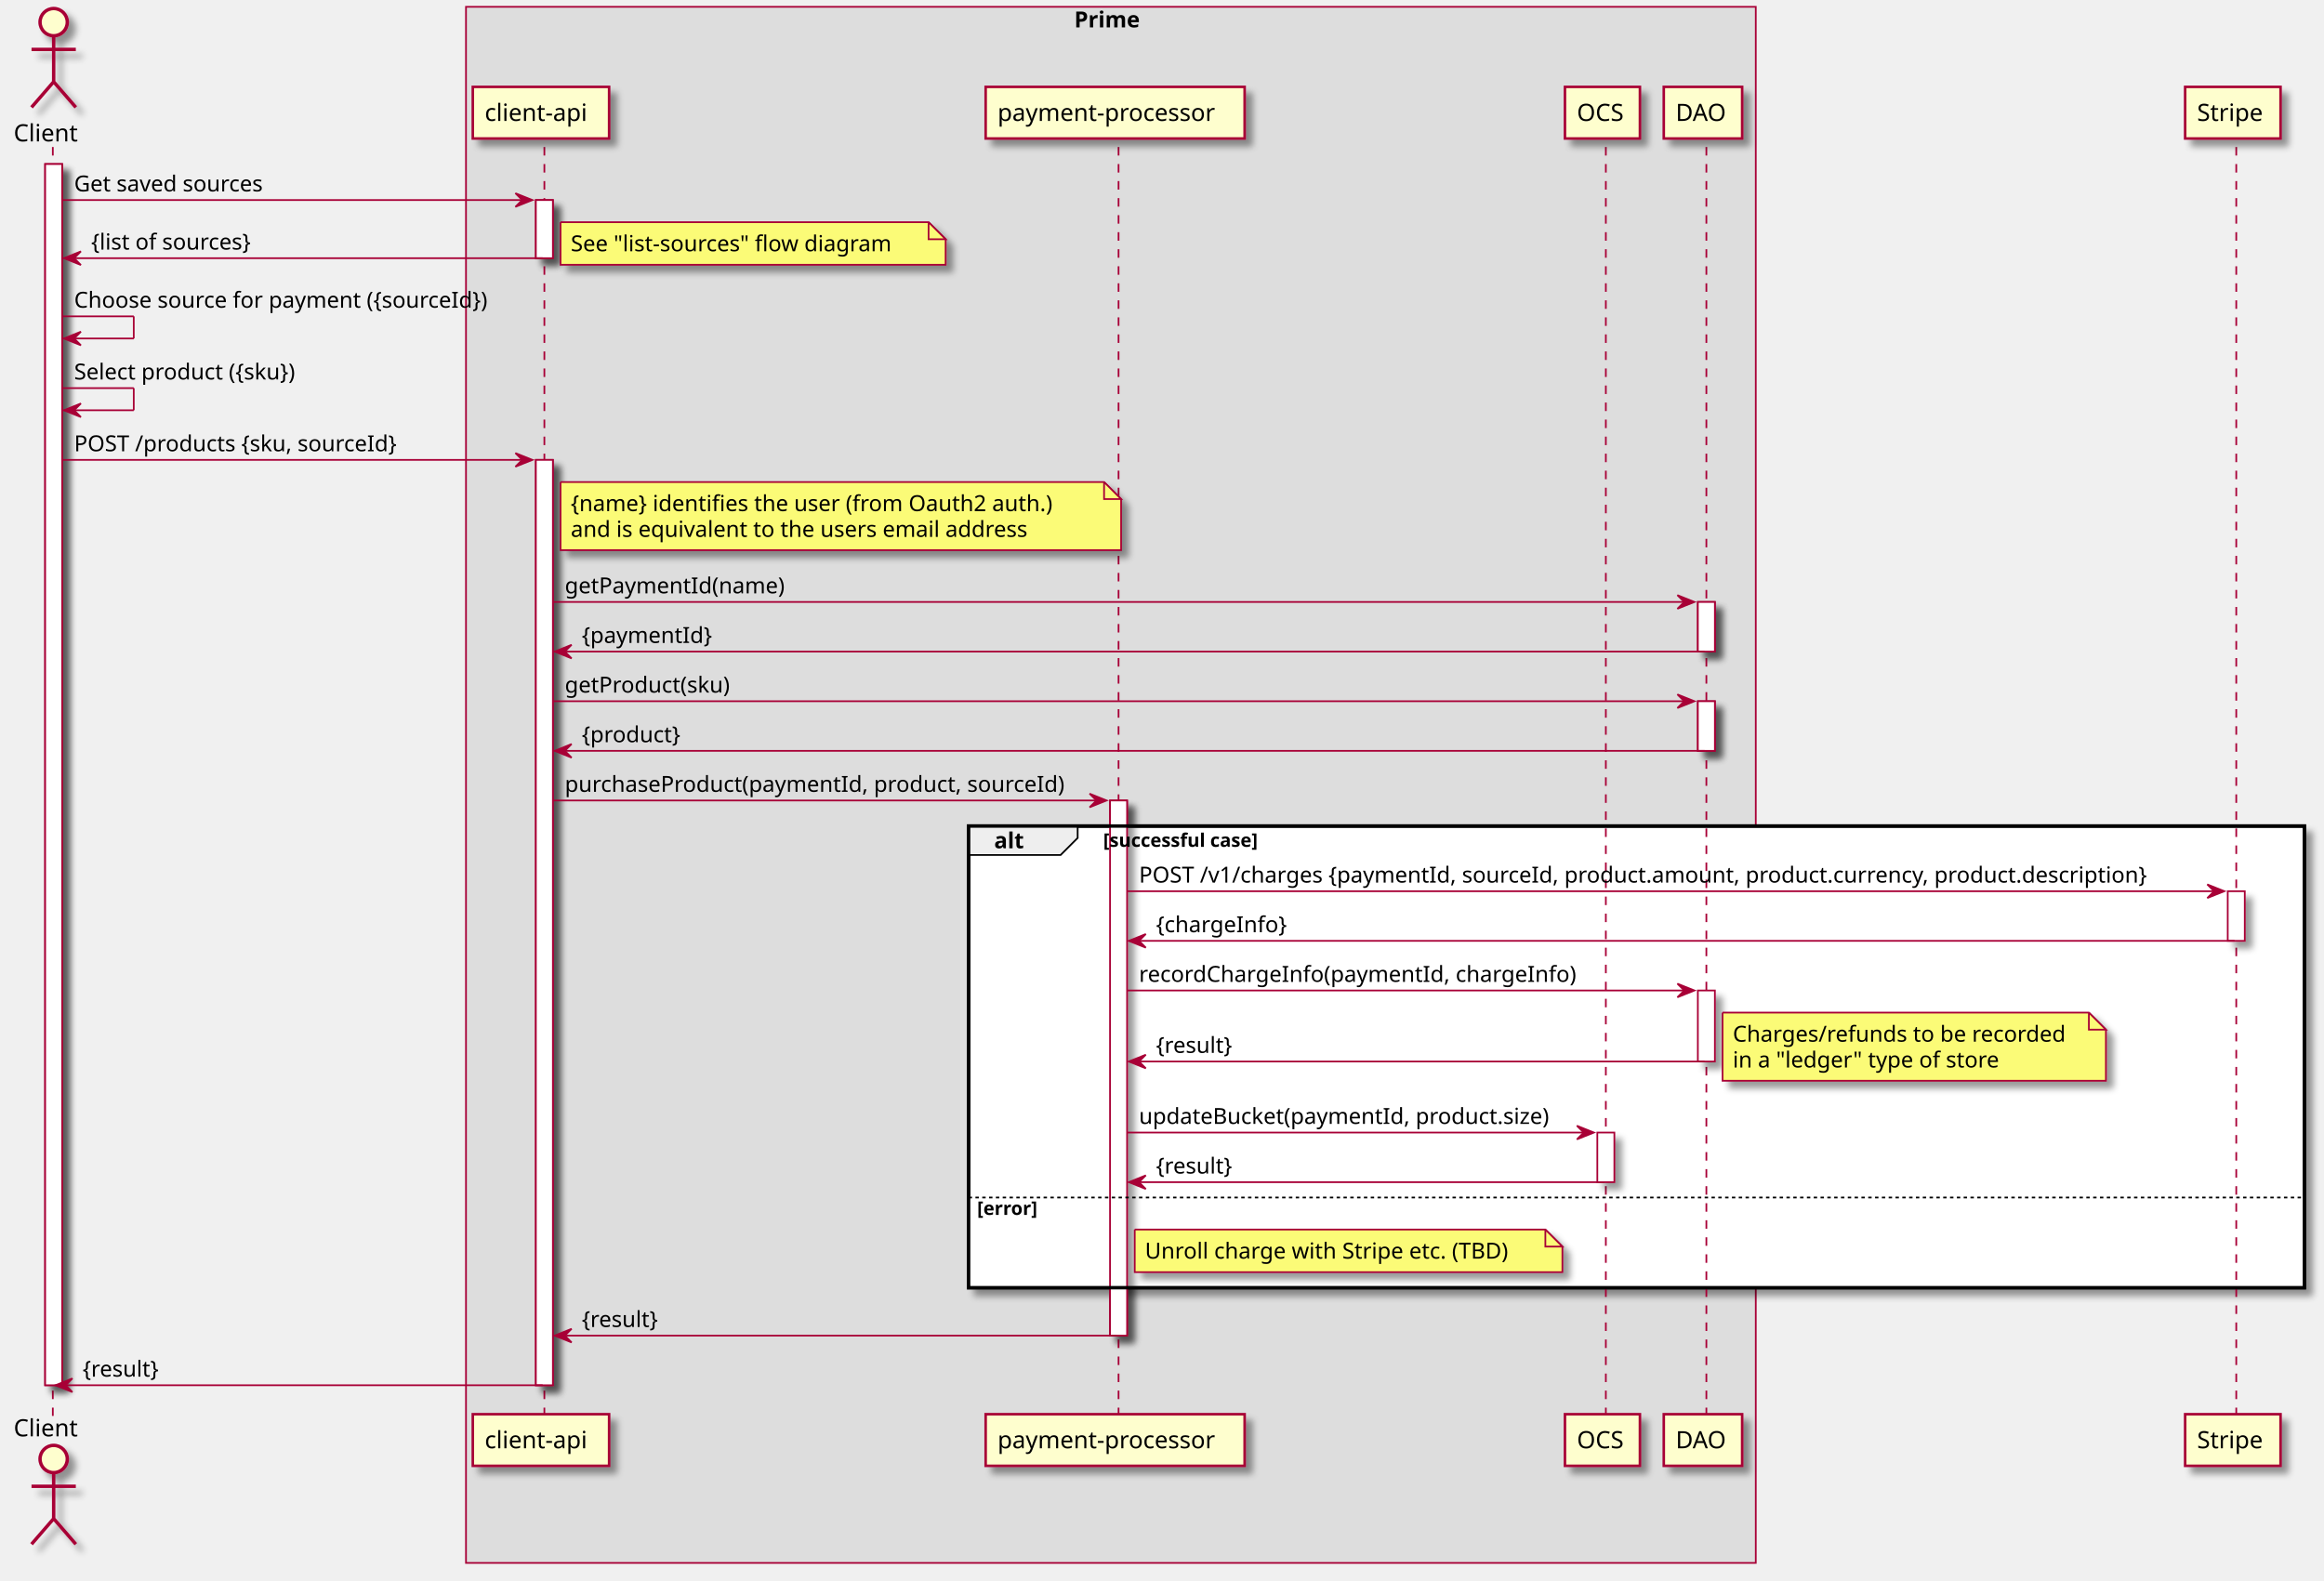
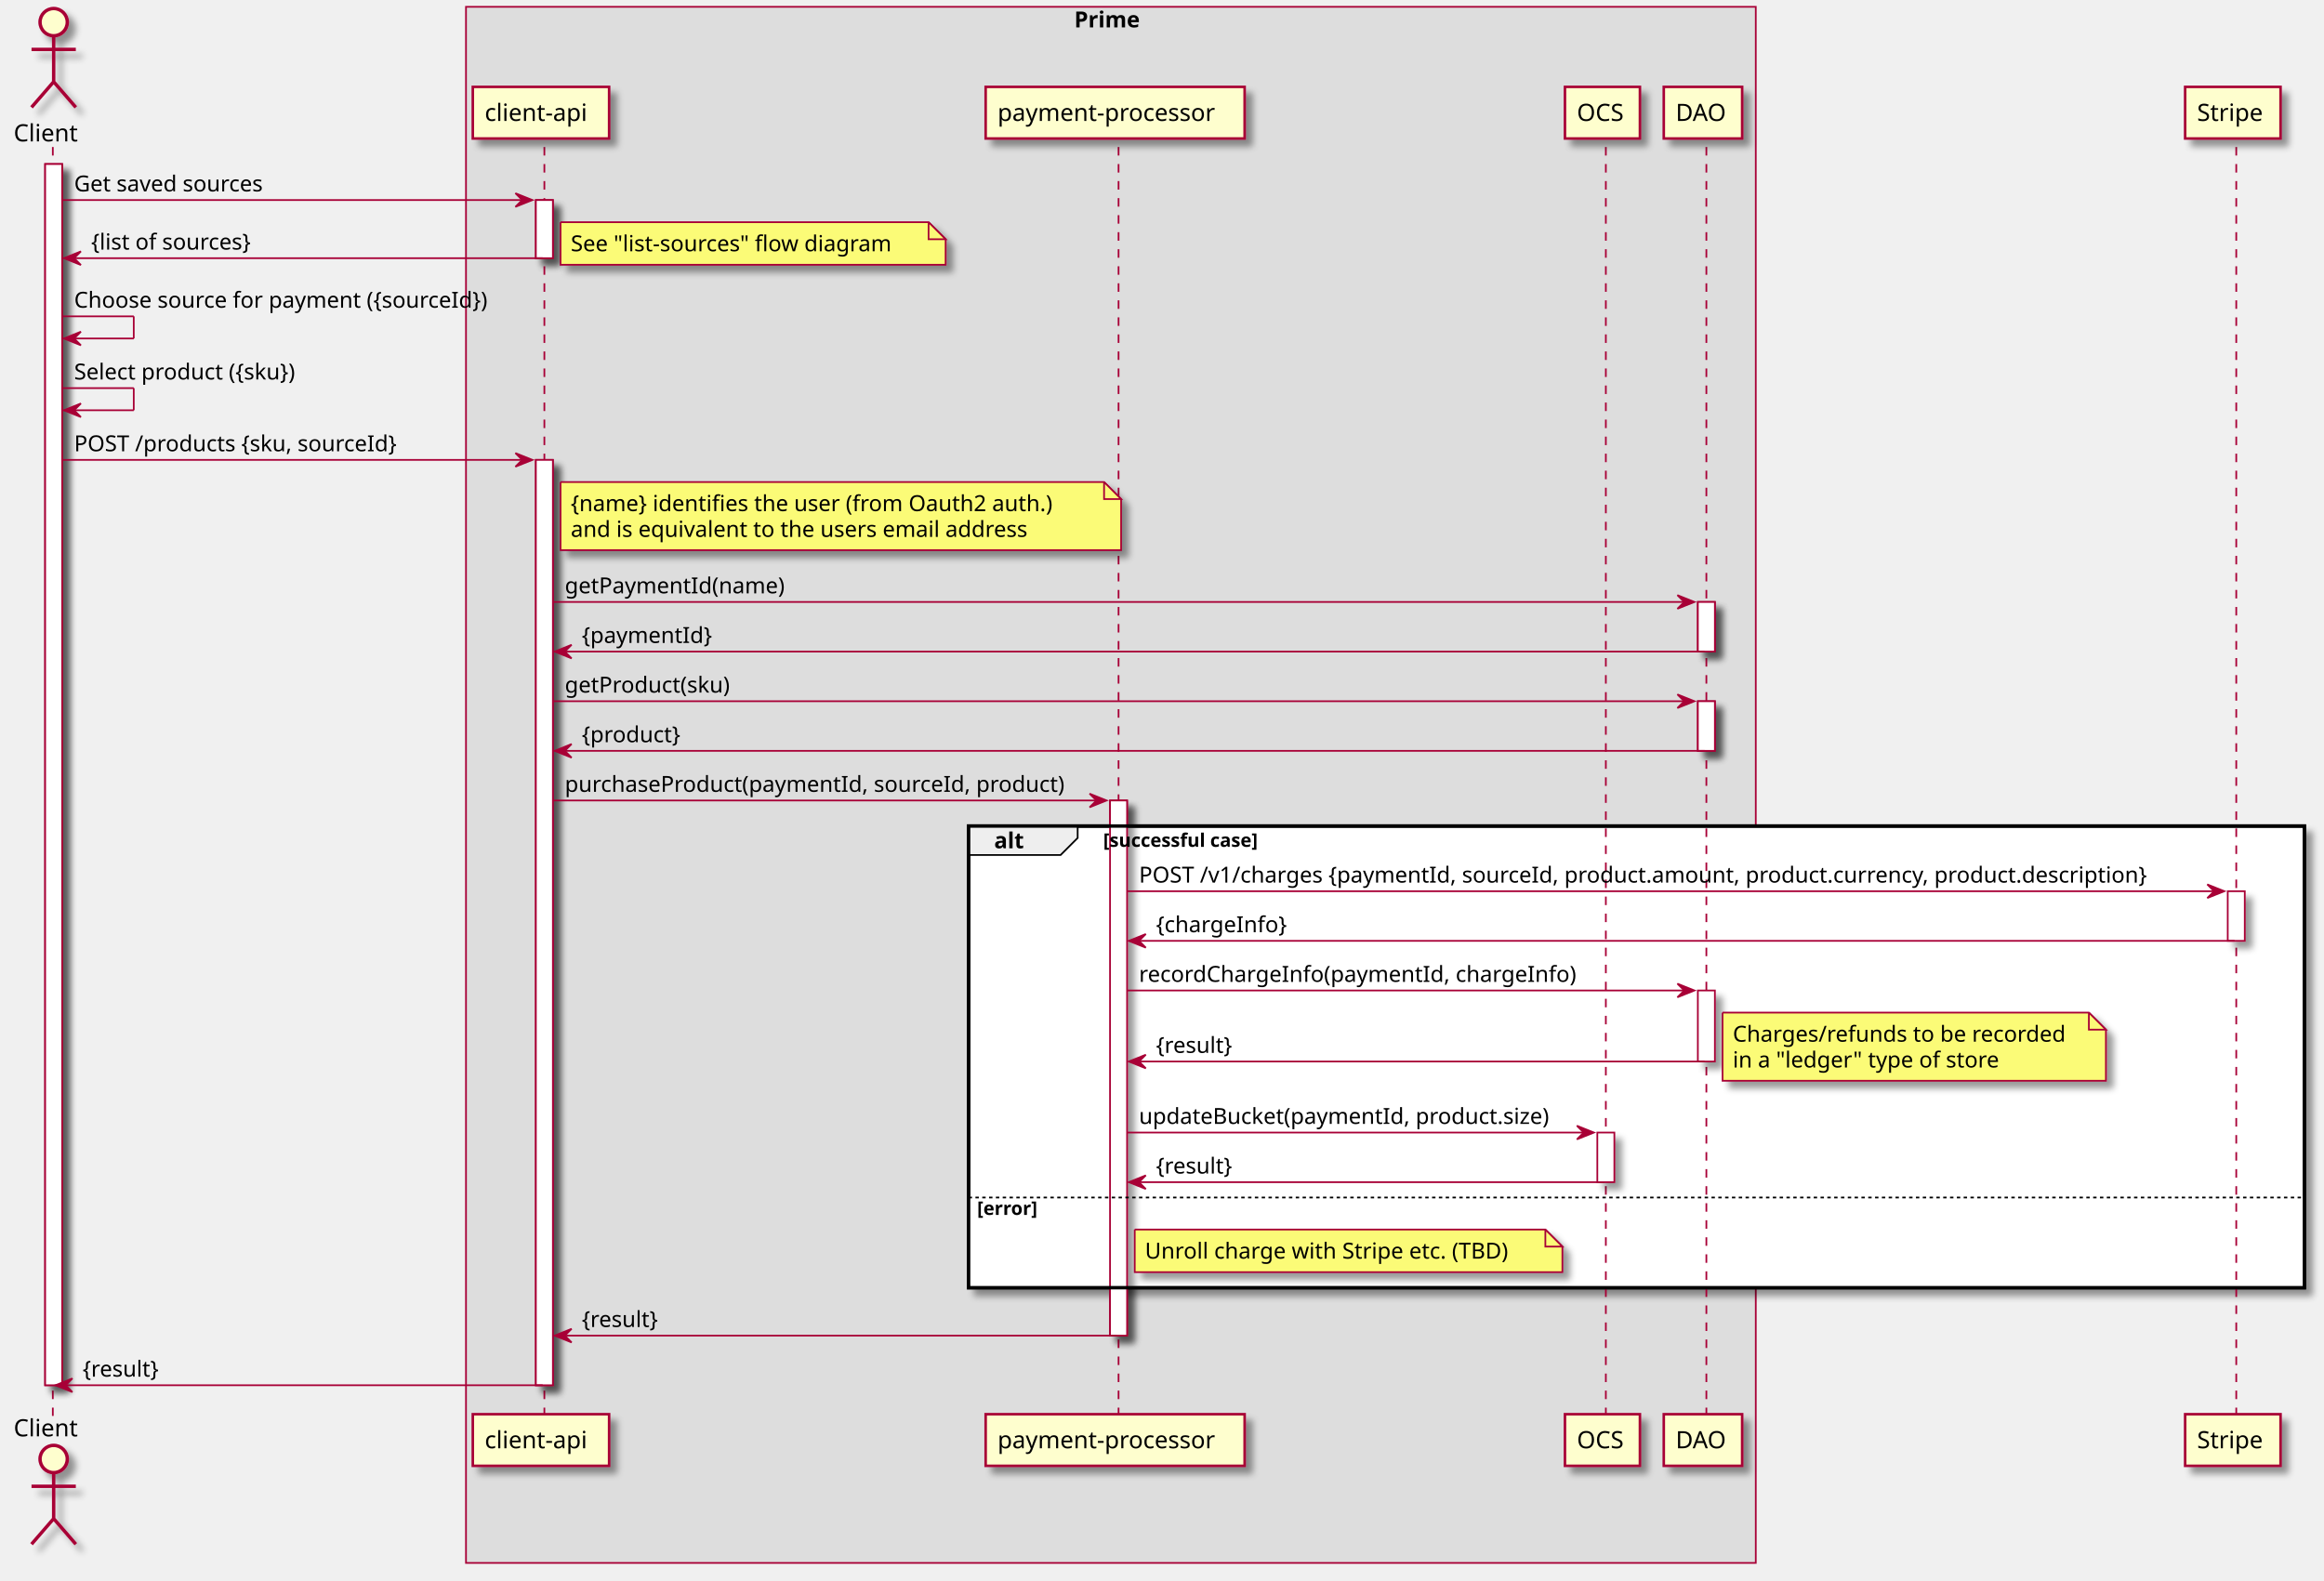
<svg xmlns="http://www.w3.org/2000/svg" contentScriptType="application/ecmascript" contentStyleType="text/css" height="928px" preserveAspectRatio="none" style="width:1364px;height:928px;" version="1.1" viewBox="0 0 1364 928" width="1364px" zoomAndPan="magnify">
  <defs>
-     <filter height="300%" id="fk0abjvfs6ap9" width="300%" x="-1" y="-1">
+     <filter height="300%" id="fh6fslywe39qx" width="300%" x="-1" y="-1">
      <feGaussianBlur result="blurOut" stdDeviation="2.0" />
      <feColorMatrix in="blurOut" result="blurOut2" type="matrix" values="0 0 0 0 0 0 0 0 0 0 0 0 0 0 0 0 0 0 .4 0" />
      <feOffset dx="4.0" dy="4.0" in="blurOut2" result="blurOut3" />
      <feBlend in="SourceGraphic" in2="blurOut3" mode="normal" />
    </filter>
  </defs>
  <g>
    <rect fill="#DDDDDD" height="913.453" style="stroke: #A80036; stroke-width: 1.0;" width="757" x="273.5" y="4" />
    <text fill="#000000" font-family="sans-serif" font-size="13" font-weight="bold" lengthAdjust="spacingAndGlyphs" textLength="43" x="630.5" y="16.067">Prime</text>
-     <rect fill="#FFFFFF" filter="url(#fk0abjvfs6ap9)" height="716.859" style="stroke: #A80036; stroke-width: 1.0;" width="10" x="26.5" y="96.297" />
-     <rect fill="#FFFFFF" filter="url(#fk0abjvfs6ap9)" height="34.133" style="stroke: #A80036; stroke-width: 1.0;" width="10" x="314.5" y="117.43" />
-     <rect fill="#FFFFFF" filter="url(#fk0abjvfs6ap9)" height="543.195" style="stroke: #A80036; stroke-width: 1.0;" width="10" x="314.5" y="269.961" />
-     <rect fill="#FFFFFF" filter="url(#fk0abjvfs6ap9)" height="314.133" style="stroke: #A80036; stroke-width: 1.0;" width="10" x="651.5" y="469.891" />
-     <rect fill="#FFFFFF" filter="url(#fk0abjvfs6ap9)" height="29.133" style="stroke: #A80036; stroke-width: 1.0;" width="10" x="937.5" y="664.82" />
-     <rect fill="#FFFFFF" filter="url(#fk0abjvfs6ap9)" height="29.133" style="stroke: #A80036; stroke-width: 1.0;" width="10" x="996.5" y="353.359" />
-     <rect fill="#FFFFFF" filter="url(#fk0abjvfs6ap9)" height="29.133" style="stroke: #A80036; stroke-width: 1.0;" width="10" x="996.5" y="411.625" />
-     <rect fill="#FFFFFF" filter="url(#fk0abjvfs6ap9)" height="41.699" style="stroke: #A80036; stroke-width: 1.0;" width="10" x="996.5" y="581.422" />
-     <rect fill="#FFFFFF" filter="url(#fk0abjvfs6ap9)" height="29.133" style="stroke: #A80036; stroke-width: 1.0;" width="10" x="1307.5" y="523.156" />
-     <rect fill="#FFFFFF" filter="url(#fk0abjvfs6ap9)" height="271" style="stroke: #000000; stroke-width: 2.0;" width="784" x="568.5" y="484.891" />
+     <rect fill="#FFFFFF" filter="url(#fh6fslywe39qx)" height="716.859" style="stroke: #A80036; stroke-width: 1.0;" width="10" x="26.5" y="96.297" />
+     <rect fill="#FFFFFF" filter="url(#fh6fslywe39qx)" height="34.133" style="stroke: #A80036; stroke-width: 1.0;" width="10" x="314.5" y="117.43" />
+     <rect fill="#FFFFFF" filter="url(#fh6fslywe39qx)" height="543.195" style="stroke: #A80036; stroke-width: 1.0;" width="10" x="314.5" y="269.961" />
+     <rect fill="#FFFFFF" filter="url(#fh6fslywe39qx)" height="314.133" style="stroke: #A80036; stroke-width: 1.0;" width="10" x="651.5" y="469.891" />
+     <rect fill="#FFFFFF" filter="url(#fh6fslywe39qx)" height="29.133" style="stroke: #A80036; stroke-width: 1.0;" width="10" x="937.5" y="664.82" />
+     <rect fill="#FFFFFF" filter="url(#fh6fslywe39qx)" height="29.133" style="stroke: #A80036; stroke-width: 1.0;" width="10" x="996.5" y="353.359" />
+     <rect fill="#FFFFFF" filter="url(#fh6fslywe39qx)" height="29.133" style="stroke: #A80036; stroke-width: 1.0;" width="10" x="996.5" y="411.625" />
+     <rect fill="#FFFFFF" filter="url(#fh6fslywe39qx)" height="41.699" style="stroke: #A80036; stroke-width: 1.0;" width="10" x="996.5" y="581.422" />
+     <rect fill="#FFFFFF" filter="url(#fh6fslywe39qx)" height="29.133" style="stroke: #A80036; stroke-width: 1.0;" width="10" x="1307.5" y="523.156" />
+     <rect fill="#FFFFFF" filter="url(#fh6fslywe39qx)" height="271" style="stroke: #000000; stroke-width: 2.0;" width="784" x="568.5" y="484.891" />
    <rect fill="#FFFFFF" height="53.938" style="stroke: none; stroke-width: 1.0;" width="784" x="568.5" y="701.953" />
    <line style="stroke: #A80036; stroke-width: 1.0; stroke-dasharray: 5.0,5.0;" x1="31" x2="31" y1="86.297" y2="831.156" />
    <line style="stroke: #A80036; stroke-width: 1.0; stroke-dasharray: 5.0,5.0;" x1="319.5" x2="319.5" y1="86.297" y2="831.156" />
    <line style="stroke: #A80036; stroke-width: 1.0; stroke-dasharray: 5.0,5.0;" x1="656.5" x2="656.5" y1="86.297" y2="831.156" />
    <line style="stroke: #A80036; stroke-width: 1.0; stroke-dasharray: 5.0,5.0;" x1="942.5" x2="942.5" y1="86.297" y2="831.156" />
    <line style="stroke: #A80036; stroke-width: 1.0; stroke-dasharray: 5.0,5.0;" x1="1001.5" x2="1001.5" y1="86.297" y2="831.156" />
    <line style="stroke: #A80036; stroke-width: 1.0; stroke-dasharray: 5.0,5.0;" x1="1312.5" x2="1312.5" y1="86.297" y2="831.156" />
    <text fill="#000000" font-family="sans-serif" font-size="14" lengthAdjust="spacingAndGlyphs" textLength="41" x="8" y="82.995">Client</text>
-     <ellipse cx="31.5" cy="13" fill="#FEFECE" filter="url(#fk0abjvfs6ap9)" rx="8" ry="8" style="stroke: #A80036; stroke-width: 2.0;" />
-     <path d="M31.5,21 L31.5,48 M18.5,29 L44.5,29 M31.5,48 L18.5,63 M31.5,48 L44.5,63 " fill="none" filter="url(#fk0abjvfs6ap9)" style="stroke: #A80036; stroke-width: 2.0;" />
+     <ellipse cx="31.5" cy="13" fill="#FEFECE" filter="url(#fh6fslywe39qx)" rx="8" ry="8" style="stroke: #A80036; stroke-width: 2.0;" />
+     <path d="M31.5,21 L31.5,48 M18.5,29 L44.5,29 M31.5,48 L18.5,63 M31.5,48 L44.5,63 " fill="none" filter="url(#fh6fslywe39qx)" style="stroke: #A80036; stroke-width: 2.0;" />
    <text fill="#000000" font-family="sans-serif" font-size="14" lengthAdjust="spacingAndGlyphs" textLength="41" x="8" y="843.151">Client</text>
-     <ellipse cx="31.5" cy="856.453" fill="#FEFECE" filter="url(#fk0abjvfs6ap9)" rx="8" ry="8" style="stroke: #A80036; stroke-width: 2.0;" />
-     <path d="M31.5,864.453 L31.5,891.453 M18.5,872.453 L44.5,872.453 M31.5,891.453 L18.5,906.453 M31.5,891.453 L44.5,906.453 " fill="none" filter="url(#fk0abjvfs6ap9)" style="stroke: #A80036; stroke-width: 2.0;" />
-     <rect fill="#FEFECE" filter="url(#fk0abjvfs6ap9)" height="30.297" style="stroke: #A80036; stroke-width: 1.5;" width="80" x="277.5" y="51" />
+     <ellipse cx="31.5" cy="856.453" fill="#FEFECE" filter="url(#fh6fslywe39qx)" rx="8" ry="8" style="stroke: #A80036; stroke-width: 2.0;" />
+     <path d="M31.5,864.453 L31.5,891.453 M18.5,872.453 L44.5,872.453 M31.5,891.453 L18.5,906.453 M31.5,891.453 L44.5,906.453 " fill="none" filter="url(#fh6fslywe39qx)" style="stroke: #A80036; stroke-width: 2.0;" />
+     <rect fill="#FEFECE" filter="url(#fh6fslywe39qx)" height="30.297" style="stroke: #A80036; stroke-width: 1.5;" width="80" x="277.5" y="51" />
    <text fill="#000000" font-family="sans-serif" font-size="14" lengthAdjust="spacingAndGlyphs" textLength="66" x="284.5" y="70.995">client-api</text>
-     <rect fill="#FEFECE" filter="url(#fk0abjvfs6ap9)" height="30.297" style="stroke: #A80036; stroke-width: 1.5;" width="80" x="277.5" y="830.156" />
+     <rect fill="#FEFECE" filter="url(#fh6fslywe39qx)" height="30.297" style="stroke: #A80036; stroke-width: 1.5;" width="80" x="277.5" y="830.156" />
    <text fill="#000000" font-family="sans-serif" font-size="14" lengthAdjust="spacingAndGlyphs" textLength="66" x="284.5" y="850.151">client-api</text>
-     <rect fill="#FEFECE" filter="url(#fk0abjvfs6ap9)" height="30.297" style="stroke: #A80036; stroke-width: 1.5;" width="152" x="578.5" y="51" />
+     <rect fill="#FEFECE" filter="url(#fh6fslywe39qx)" height="30.297" style="stroke: #A80036; stroke-width: 1.5;" width="152" x="578.5" y="51" />
    <text fill="#000000" font-family="sans-serif" font-size="14" lengthAdjust="spacingAndGlyphs" textLength="138" x="585.5" y="70.995">payment-processor</text>
-     <rect fill="#FEFECE" filter="url(#fk0abjvfs6ap9)" height="30.297" style="stroke: #A80036; stroke-width: 1.5;" width="152" x="578.5" y="830.156" />
+     <rect fill="#FEFECE" filter="url(#fh6fslywe39qx)" height="30.297" style="stroke: #A80036; stroke-width: 1.5;" width="152" x="578.5" y="830.156" />
    <text fill="#000000" font-family="sans-serif" font-size="14" lengthAdjust="spacingAndGlyphs" textLength="138" x="585.5" y="850.151">payment-processor</text>
-     <rect fill="#FEFECE" filter="url(#fk0abjvfs6ap9)" height="30.297" style="stroke: #A80036; stroke-width: 1.5;" width="44" x="918.5" y="51" />
+     <rect fill="#FEFECE" filter="url(#fh6fslywe39qx)" height="30.297" style="stroke: #A80036; stroke-width: 1.5;" width="44" x="918.5" y="51" />
    <text fill="#000000" font-family="sans-serif" font-size="14" lengthAdjust="spacingAndGlyphs" textLength="30" x="925.5" y="70.995">OCS</text>
-     <rect fill="#FEFECE" filter="url(#fk0abjvfs6ap9)" height="30.297" style="stroke: #A80036; stroke-width: 1.5;" width="44" x="918.5" y="830.156" />
+     <rect fill="#FEFECE" filter="url(#fh6fslywe39qx)" height="30.297" style="stroke: #A80036; stroke-width: 1.5;" width="44" x="918.5" y="830.156" />
    <text fill="#000000" font-family="sans-serif" font-size="14" lengthAdjust="spacingAndGlyphs" textLength="30" x="925.5" y="850.151">OCS</text>
-     <rect fill="#FEFECE" filter="url(#fk0abjvfs6ap9)" height="30.297" style="stroke: #A80036; stroke-width: 1.5;" width="46" x="976.5" y="51" />
+     <rect fill="#FEFECE" filter="url(#fh6fslywe39qx)" height="30.297" style="stroke: #A80036; stroke-width: 1.5;" width="46" x="976.5" y="51" />
    <text fill="#000000" font-family="sans-serif" font-size="14" lengthAdjust="spacingAndGlyphs" textLength="32" x="983.5" y="70.995">DAO</text>
-     <rect fill="#FEFECE" filter="url(#fk0abjvfs6ap9)" height="30.297" style="stroke: #A80036; stroke-width: 1.5;" width="46" x="976.5" y="830.156" />
+     <rect fill="#FEFECE" filter="url(#fh6fslywe39qx)" height="30.297" style="stroke: #A80036; stroke-width: 1.5;" width="46" x="976.5" y="830.156" />
    <text fill="#000000" font-family="sans-serif" font-size="14" lengthAdjust="spacingAndGlyphs" textLength="32" x="983.5" y="850.151">DAO</text>
-     <rect fill="#FEFECE" filter="url(#fk0abjvfs6ap9)" height="30.297" style="stroke: #A80036; stroke-width: 1.5;" width="56" x="1282.5" y="51" />
+     <rect fill="#FEFECE" filter="url(#fh6fslywe39qx)" height="30.297" style="stroke: #A80036; stroke-width: 1.5;" width="56" x="1282.5" y="51" />
    <text fill="#000000" font-family="sans-serif" font-size="14" lengthAdjust="spacingAndGlyphs" textLength="42" x="1289.5" y="70.995">Stripe</text>
-     <rect fill="#FEFECE" filter="url(#fk0abjvfs6ap9)" height="30.297" style="stroke: #A80036; stroke-width: 1.5;" width="56" x="1282.5" y="830.156" />
+     <rect fill="#FEFECE" filter="url(#fh6fslywe39qx)" height="30.297" style="stroke: #A80036; stroke-width: 1.5;" width="56" x="1282.5" y="830.156" />
    <text fill="#000000" font-family="sans-serif" font-size="14" lengthAdjust="spacingAndGlyphs" textLength="42" x="1289.5" y="850.151">Stripe</text>
-     <rect fill="#FFFFFF" filter="url(#fk0abjvfs6ap9)" height="716.859" style="stroke: #A80036; stroke-width: 1.0;" width="10" x="26.5" y="96.297" />
-     <rect fill="#FFFFFF" filter="url(#fk0abjvfs6ap9)" height="34.133" style="stroke: #A80036; stroke-width: 1.0;" width="10" x="314.5" y="117.43" />
-     <rect fill="#FFFFFF" filter="url(#fk0abjvfs6ap9)" height="543.195" style="stroke: #A80036; stroke-width: 1.0;" width="10" x="314.5" y="269.961" />
-     <rect fill="#FFFFFF" filter="url(#fk0abjvfs6ap9)" height="314.133" style="stroke: #A80036; stroke-width: 1.0;" width="10" x="651.5" y="469.891" />
-     <rect fill="#FFFFFF" filter="url(#fk0abjvfs6ap9)" height="29.133" style="stroke: #A80036; stroke-width: 1.0;" width="10" x="937.5" y="664.82" />
-     <rect fill="#FFFFFF" filter="url(#fk0abjvfs6ap9)" height="29.133" style="stroke: #A80036; stroke-width: 1.0;" width="10" x="996.5" y="353.359" />
-     <rect fill="#FFFFFF" filter="url(#fk0abjvfs6ap9)" height="29.133" style="stroke: #A80036; stroke-width: 1.0;" width="10" x="996.5" y="411.625" />
-     <rect fill="#FFFFFF" filter="url(#fk0abjvfs6ap9)" height="41.699" style="stroke: #A80036; stroke-width: 1.0;" width="10" x="996.5" y="581.422" />
-     <rect fill="#FFFFFF" filter="url(#fk0abjvfs6ap9)" height="29.133" style="stroke: #A80036; stroke-width: 1.0;" width="10" x="1307.5" y="523.156" />
+     <rect fill="#FFFFFF" filter="url(#fh6fslywe39qx)" height="716.859" style="stroke: #A80036; stroke-width: 1.0;" width="10" x="26.5" y="96.297" />
+     <rect fill="#FFFFFF" filter="url(#fh6fslywe39qx)" height="34.133" style="stroke: #A80036; stroke-width: 1.0;" width="10" x="314.5" y="117.43" />
+     <rect fill="#FFFFFF" filter="url(#fh6fslywe39qx)" height="543.195" style="stroke: #A80036; stroke-width: 1.0;" width="10" x="314.5" y="269.961" />
+     <rect fill="#FFFFFF" filter="url(#fh6fslywe39qx)" height="314.133" style="stroke: #A80036; stroke-width: 1.0;" width="10" x="651.5" y="469.891" />
+     <rect fill="#FFFFFF" filter="url(#fh6fslywe39qx)" height="29.133" style="stroke: #A80036; stroke-width: 1.0;" width="10" x="937.5" y="664.82" />
+     <rect fill="#FFFFFF" filter="url(#fh6fslywe39qx)" height="29.133" style="stroke: #A80036; stroke-width: 1.0;" width="10" x="996.5" y="353.359" />
+     <rect fill="#FFFFFF" filter="url(#fh6fslywe39qx)" height="29.133" style="stroke: #A80036; stroke-width: 1.0;" width="10" x="996.5" y="411.625" />
+     <rect fill="#FFFFFF" filter="url(#fh6fslywe39qx)" height="41.699" style="stroke: #A80036; stroke-width: 1.0;" width="10" x="996.5" y="581.422" />
+     <rect fill="#FFFFFF" filter="url(#fh6fslywe39qx)" height="29.133" style="stroke: #A80036; stroke-width: 1.0;" width="10" x="1307.5" y="523.156" />
    <polygon fill="#A80036" points="302.5,113.43,312.5,117.43,302.5,121.43,306.5,117.43" style="stroke: #A80036; stroke-width: 1.0;" />
    <line style="stroke: #A80036; stroke-width: 1.0;" x1="36.5" x2="308.5" y1="117.43" y2="117.43" />
    <text fill="#000000" font-family="sans-serif" font-size="13" lengthAdjust="spacingAndGlyphs" textLength="120" x="43.5" y="112.364">Get saved sources</text>
    <polygon fill="#A80036" points="47.5,147.562,37.5,151.562,47.5,155.562,43.5,151.562" style="stroke: #A80036; stroke-width: 1.0;" />
    <line style="stroke: #A80036; stroke-width: 1.0;" x1="41.5" x2="318.5" y1="151.562" y2="151.562" />
    <text fill="#000000" font-family="sans-serif" font-size="13" lengthAdjust="spacingAndGlyphs" textLength="107" x="53.5" y="146.497">{list of sources}</text>
-     <path d="M329,130.43 L329,155.43 L555,155.43 L555,140.43 L545,130.43 L329,130.43 " fill="#FBFB77" filter="url(#fk0abjvfs6ap9)" style="stroke: #A80036; stroke-width: 1.0;" />
+     <path d="M329,130.43 L329,155.43 L555,155.43 L555,140.43 L545,130.43 L329,130.43 " fill="#FBFB77" filter="url(#fh6fslywe39qx)" style="stroke: #A80036; stroke-width: 1.0;" />
    <path d="M545,130.43 L545,140.43 L555,140.43 L545,130.43 " fill="#FBFB77" style="stroke: #A80036; stroke-width: 1.0;" />
    <text fill="#000000" font-family="sans-serif" font-size="13" lengthAdjust="spacingAndGlyphs" textLength="205" x="335" y="147.497">See "list-sources" flow diagram</text>
    <line style="stroke: #A80036; stroke-width: 1.0;" x1="36.5" x2="78.5" y1="185.695" y2="185.695" />
    <line style="stroke: #A80036; stroke-width: 1.0;" x1="78.5" x2="78.5" y1="185.695" y2="198.695" />
    <line style="stroke: #A80036; stroke-width: 1.0;" x1="37.5" x2="78.5" y1="198.695" y2="198.695" />
    <polygon fill="#A80036" points="47.5,194.695,37.5,198.695,47.5,202.695,43.5,198.695" style="stroke: #A80036; stroke-width: 1.0;" />
    <text fill="#000000" font-family="sans-serif" font-size="13" lengthAdjust="spacingAndGlyphs" textLength="264" x="43.5" y="180.629">Choose source for payment ({sourceId})</text>
    <line style="stroke: #A80036; stroke-width: 1.0;" x1="36.5" x2="78.5" y1="227.828" y2="227.828" />
    <line style="stroke: #A80036; stroke-width: 1.0;" x1="78.5" x2="78.5" y1="227.828" y2="240.828" />
    <line style="stroke: #A80036; stroke-width: 1.0;" x1="37.5" x2="78.5" y1="240.828" y2="240.828" />
    <polygon fill="#A80036" points="47.5,236.828,37.5,240.828,47.5,244.828,43.5,240.828" style="stroke: #A80036; stroke-width: 1.0;" />
    <text fill="#000000" font-family="sans-serif" font-size="13" lengthAdjust="spacingAndGlyphs" textLength="146" x="43.5" y="222.762">Select product ({sku})</text>
    <polygon fill="#A80036" points="302.5,265.961,312.5,269.961,302.5,273.961,306.5,269.961" style="stroke: #A80036; stroke-width: 1.0;" />
    <line style="stroke: #A80036; stroke-width: 1.0;" x1="36.5" x2="308.5" y1="269.961" y2="269.961" />
    <text fill="#000000" font-family="sans-serif" font-size="13" lengthAdjust="spacingAndGlyphs" textLength="204" x="43.5" y="264.895">POST /products {sku, sourceId}</text>
-     <path d="M329,282.961 L329,322.961 L658,322.961 L658,292.961 L648,282.961 L329,282.961 " fill="#FBFB77" filter="url(#fk0abjvfs6ap9)" style="stroke: #A80036; stroke-width: 1.0;" />
+     <path d="M329,282.961 L329,322.961 L658,322.961 L658,292.961 L648,282.961 L329,282.961 " fill="#FBFB77" filter="url(#fh6fslywe39qx)" style="stroke: #A80036; stroke-width: 1.0;" />
    <path d="M648,282.961 L648,292.961 L658,292.961 L648,282.961 " fill="#FBFB77" style="stroke: #A80036; stroke-width: 1.0;" />
    <text fill="#000000" font-family="sans-serif" font-size="13" lengthAdjust="spacingAndGlyphs" textLength="308" x="335" y="300.028">{name} identifies the user (from Oauth2 auth.)</text>
    <text fill="#000000" font-family="sans-serif" font-size="13" lengthAdjust="spacingAndGlyphs" textLength="289" x="335" y="315.161">and is equivalent to the users email address</text>
    <polygon fill="#A80036" points="984.5,349.359,994.5,353.359,984.5,357.359,988.5,353.359" style="stroke: #A80036; stroke-width: 1.0;" />
    <line style="stroke: #A80036; stroke-width: 1.0;" x1="324.5" x2="990.5" y1="353.359" y2="353.359" />
    <text fill="#000000" font-family="sans-serif" font-size="13" lengthAdjust="spacingAndGlyphs" textLength="138" x="331.5" y="348.293">getPaymentId(name)</text>
    <polygon fill="#A80036" points="335.5,378.492,325.5,382.492,335.5,386.492,331.5,382.492" style="stroke: #A80036; stroke-width: 1.0;" />
    <line style="stroke: #A80036; stroke-width: 1.0;" x1="329.5" x2="1000.5" y1="382.492" y2="382.492" />
    <text fill="#000000" font-family="sans-serif" font-size="13" lengthAdjust="spacingAndGlyphs" textLength="86" x="341.5" y="377.426">{paymentId}</text>
    <polygon fill="#A80036" points="984.5,407.625,994.5,411.625,984.5,415.625,988.5,411.625" style="stroke: #A80036; stroke-width: 1.0;" />
    <line style="stroke: #A80036; stroke-width: 1.0;" x1="324.5" x2="990.5" y1="411.625" y2="411.625" />
    <text fill="#000000" font-family="sans-serif" font-size="13" lengthAdjust="spacingAndGlyphs" textLength="103" x="331.5" y="406.559">getProduct(sku)</text>
    <polygon fill="#A80036" points="335.5,436.758,325.5,440.758,335.5,444.758,331.5,440.758" style="stroke: #A80036; stroke-width: 1.0;" />
    <line style="stroke: #A80036; stroke-width: 1.0;" x1="329.5" x2="1000.5" y1="440.758" y2="440.758" />
    <text fill="#000000" font-family="sans-serif" font-size="13" lengthAdjust="spacingAndGlyphs" textLength="65" x="341.5" y="435.692">{product}</text>
    <polygon fill="#A80036" points="639.5,465.891,649.5,469.891,639.5,473.891,643.5,469.891" style="stroke: #A80036; stroke-width: 1.0;" />
    <line style="stroke: #A80036; stroke-width: 1.0;" x1="324.5" x2="645.5" y1="469.891" y2="469.891" />
-     <text fill="#000000" font-family="sans-serif" font-size="13" lengthAdjust="spacingAndGlyphs" textLength="308" x="331.5" y="464.825">purchaseProduct(paymentId, product, sourceId)</text>
+     <text fill="#000000" font-family="sans-serif" font-size="13" lengthAdjust="spacingAndGlyphs" textLength="308" x="331.5" y="464.825">purchaseProduct(paymentId, sourceId, product)</text>
    <path d="M568.5,484.891 L632.5,484.891 L632.5,491.891 L622.5,501.891 L568.5,501.891 L568.5,484.891 " fill="#EEEEEE" style="stroke: #000000; stroke-width: 1.0;" />
    <rect fill="none" height="271" style="stroke: #000000; stroke-width: 2.0;" width="784" x="568.5" y="484.891" />
    <text fill="#000000" font-family="sans-serif" font-size="13" font-weight="bold" lengthAdjust="spacingAndGlyphs" textLength="19" x="583.5" y="497.957">alt</text>
    <text fill="#000000" font-family="sans-serif" font-size="11" font-weight="bold" lengthAdjust="spacingAndGlyphs" textLength="109" x="647.5" y="497.101">[successful case]</text>
    <polygon fill="#A80036" points="1295.5,519.156,1305.5,523.156,1295.5,527.156,1299.5,523.156" style="stroke: #A80036; stroke-width: 1.0;" />
    <line style="stroke: #A80036; stroke-width: 1.0;" x1="661.5" x2="1301.5" y1="523.156" y2="523.156" />
    <text fill="#000000" font-family="sans-serif" font-size="13" lengthAdjust="spacingAndGlyphs" textLength="627" x="668.5" y="518.09">POST /v1/charges {paymentId, sourceId, product.amount, product.currency, product.description}</text>
    <polygon fill="#A80036" points="672.5,548.289,662.5,552.289,672.5,556.289,668.5,552.289" style="stroke: #A80036; stroke-width: 1.0;" />
    <line style="stroke: #A80036; stroke-width: 1.0;" x1="666.5" x2="1311.5" y1="552.289" y2="552.289" />
    <text fill="#000000" font-family="sans-serif" font-size="13" lengthAdjust="spacingAndGlyphs" textLength="85" x="678.5" y="547.223">{chargeInfo}</text>
    <polygon fill="#A80036" points="984.5,577.422,994.5,581.422,984.5,585.422,988.5,581.422" style="stroke: #A80036; stroke-width: 1.0;" />
    <line style="stroke: #A80036; stroke-width: 1.0;" x1="661.5" x2="990.5" y1="581.422" y2="581.422" />
    <text fill="#000000" font-family="sans-serif" font-size="13" lengthAdjust="spacingAndGlyphs" textLength="269" x="668.5" y="576.356">recordChargeInfo(paymentId, chargeInfo)</text>
    <polygon fill="#A80036" points="672.5,619.121,662.5,623.121,672.5,627.121,668.5,623.121" style="stroke: #A80036; stroke-width: 1.0;" />
    <line style="stroke: #A80036; stroke-width: 1.0;" x1="666.5" x2="1000.5" y1="623.121" y2="623.121" />
    <text fill="#000000" font-family="sans-serif" font-size="13" lengthAdjust="spacingAndGlyphs" textLength="53" x="678.5" y="618.055">{result}</text>
-     <path d="M1011,594.422 L1011,634.422 L1236,634.422 L1236,604.422 L1226,594.422 L1011,594.422 " fill="#FBFB77" filter="url(#fk0abjvfs6ap9)" style="stroke: #A80036; stroke-width: 1.0;" />
+     <path d="M1011,594.422 L1011,634.422 L1236,634.422 L1236,604.422 L1226,594.422 L1011,594.422 " fill="#FBFB77" filter="url(#fh6fslywe39qx)" style="stroke: #A80036; stroke-width: 1.0;" />
    <path d="M1226,594.422 L1226,604.422 L1236,604.422 L1226,594.422 " fill="#FBFB77" style="stroke: #A80036; stroke-width: 1.0;" />
    <text fill="#000000" font-family="sans-serif" font-size="13" lengthAdjust="spacingAndGlyphs" textLength="204" x="1017" y="611.489">Charges/refunds to be recorded</text>
    <text fill="#000000" font-family="sans-serif" font-size="13" lengthAdjust="spacingAndGlyphs" textLength="168" x="1017" y="626.622">in a "ledger" type of store</text>
    <polygon fill="#A80036" points="925.5,660.82,935.5,664.82,925.5,668.82,929.5,664.82" style="stroke: #A80036; stroke-width: 1.0;" />
    <line style="stroke: #A80036; stroke-width: 1.0;" x1="661.5" x2="931.5" y1="664.82" y2="664.82" />
    <text fill="#000000" font-family="sans-serif" font-size="13" lengthAdjust="spacingAndGlyphs" textLength="257" x="668.5" y="659.754">updateBucket(paymentId, product.size)</text>
    <polygon fill="#A80036" points="672.5,689.953,662.5,693.953,672.5,697.953,668.5,693.953" style="stroke: #A80036; stroke-width: 1.0;" />
    <line style="stroke: #A80036; stroke-width: 1.0;" x1="666.5" x2="941.5" y1="693.953" y2="693.953" />
    <text fill="#000000" font-family="sans-serif" font-size="13" lengthAdjust="spacingAndGlyphs" textLength="53" x="678.5" y="688.887">{result}</text>
    <line style="stroke: #000000; stroke-width: 1.0; stroke-dasharray: 2.0,2.0;" x1="568.5" x2="1352.5" y1="702.953" y2="702.953" />
    <text fill="#000000" font-family="sans-serif" font-size="11" font-weight="bold" lengthAdjust="spacingAndGlyphs" textLength="40" x="573.5" y="713.164">[error]</text>
-     <path d="M666,721.758 L666,746.758 L917,746.758 L917,731.758 L907,721.758 L666,721.758 " fill="#FBFB77" filter="url(#fk0abjvfs6ap9)" style="stroke: #A80036; stroke-width: 1.0;" />
+     <path d="M666,721.758 L666,746.758 L917,746.758 L917,731.758 L907,721.758 L666,721.758 " fill="#FBFB77" filter="url(#fh6fslywe39qx)" style="stroke: #A80036; stroke-width: 1.0;" />
    <path d="M907,721.758 L907,731.758 L917,731.758 L907,721.758 " fill="#FBFB77" style="stroke: #A80036; stroke-width: 1.0;" />
    <text fill="#000000" font-family="sans-serif" font-size="13" lengthAdjust="spacingAndGlyphs" textLength="230" x="672" y="738.825">Unroll charge with Stripe etc. (TBD)</text>
    <polygon fill="#A80036" points="335.5,780.023,325.5,784.023,335.5,788.023,331.5,784.023" style="stroke: #A80036; stroke-width: 1.0;" />
    <line style="stroke: #A80036; stroke-width: 1.0;" x1="329.5" x2="655.5" y1="784.023" y2="784.023" />
    <text fill="#000000" font-family="sans-serif" font-size="13" lengthAdjust="spacingAndGlyphs" textLength="53" x="341.5" y="778.957">{result}</text>
    <polygon fill="#A80036" points="42.5,809.156,32.5,813.156,42.5,817.156,38.5,813.156" style="stroke: #A80036; stroke-width: 1.0;" />
    <line style="stroke: #A80036; stroke-width: 1.0;" x1="36.5" x2="318.5" y1="813.156" y2="813.156" />
    <text fill="#000000" font-family="sans-serif" font-size="13" lengthAdjust="spacingAndGlyphs" textLength="53" x="48.5" y="808.09">{result}</text>
  </g>
</svg>
